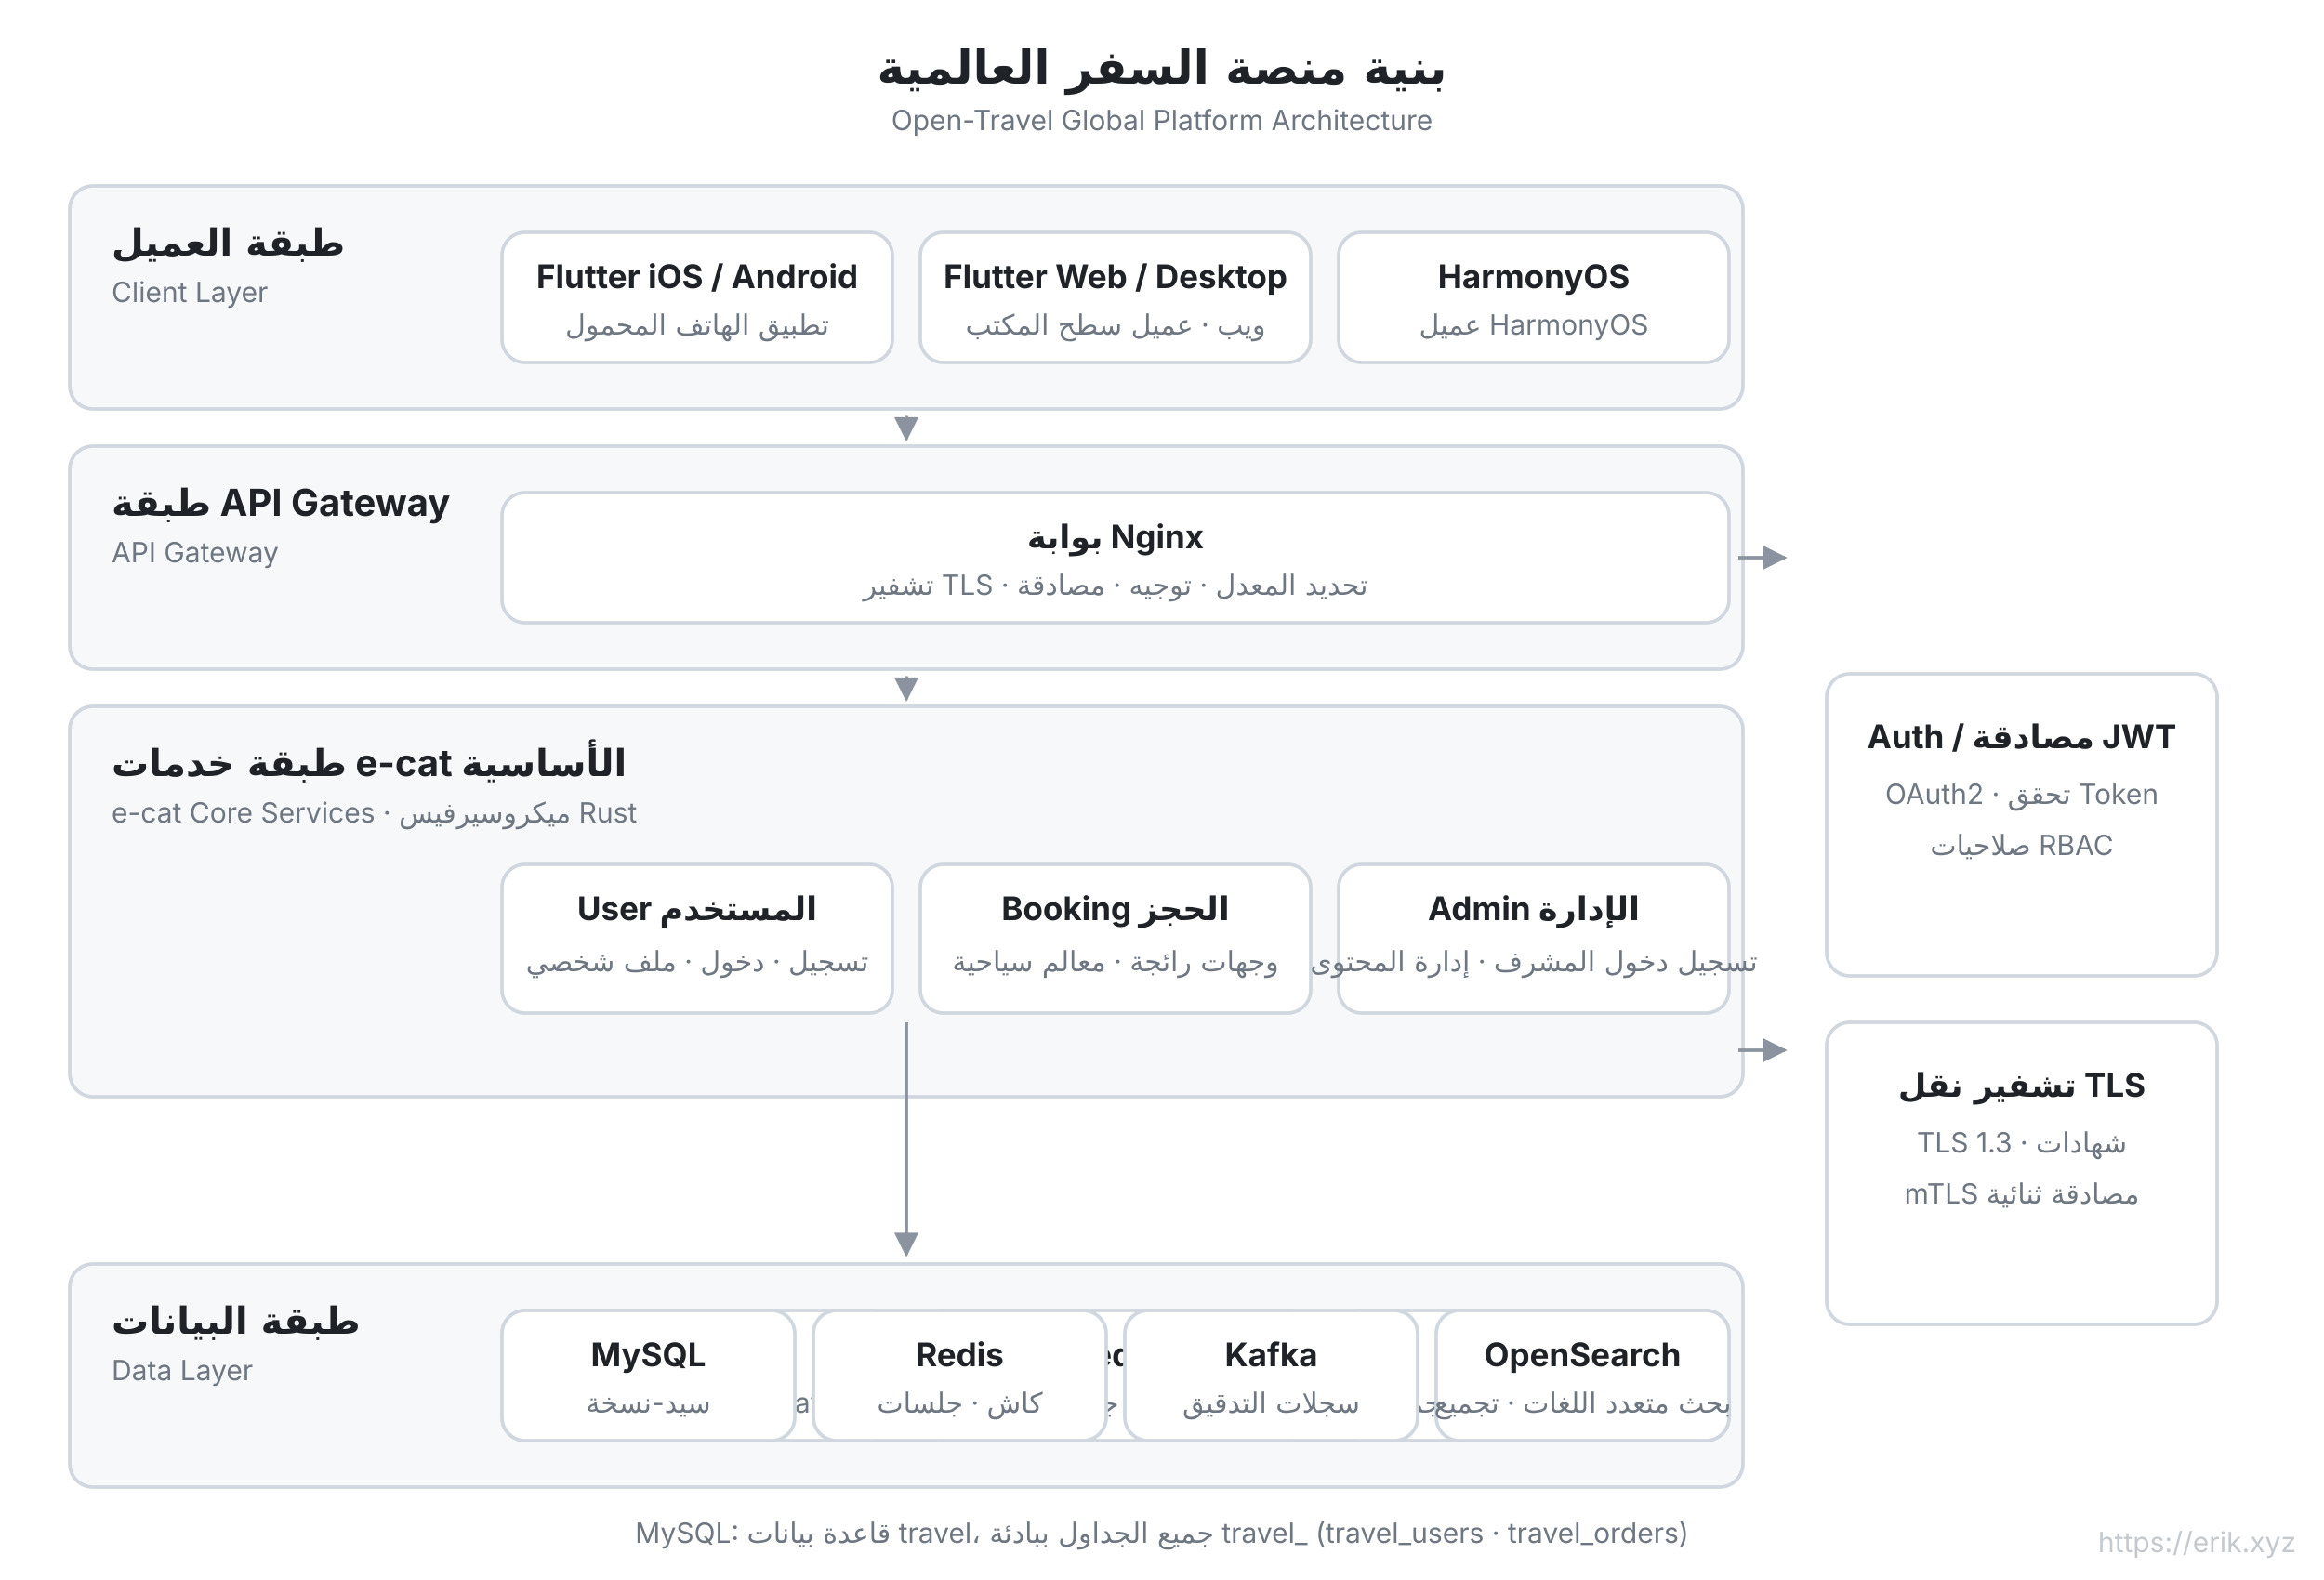
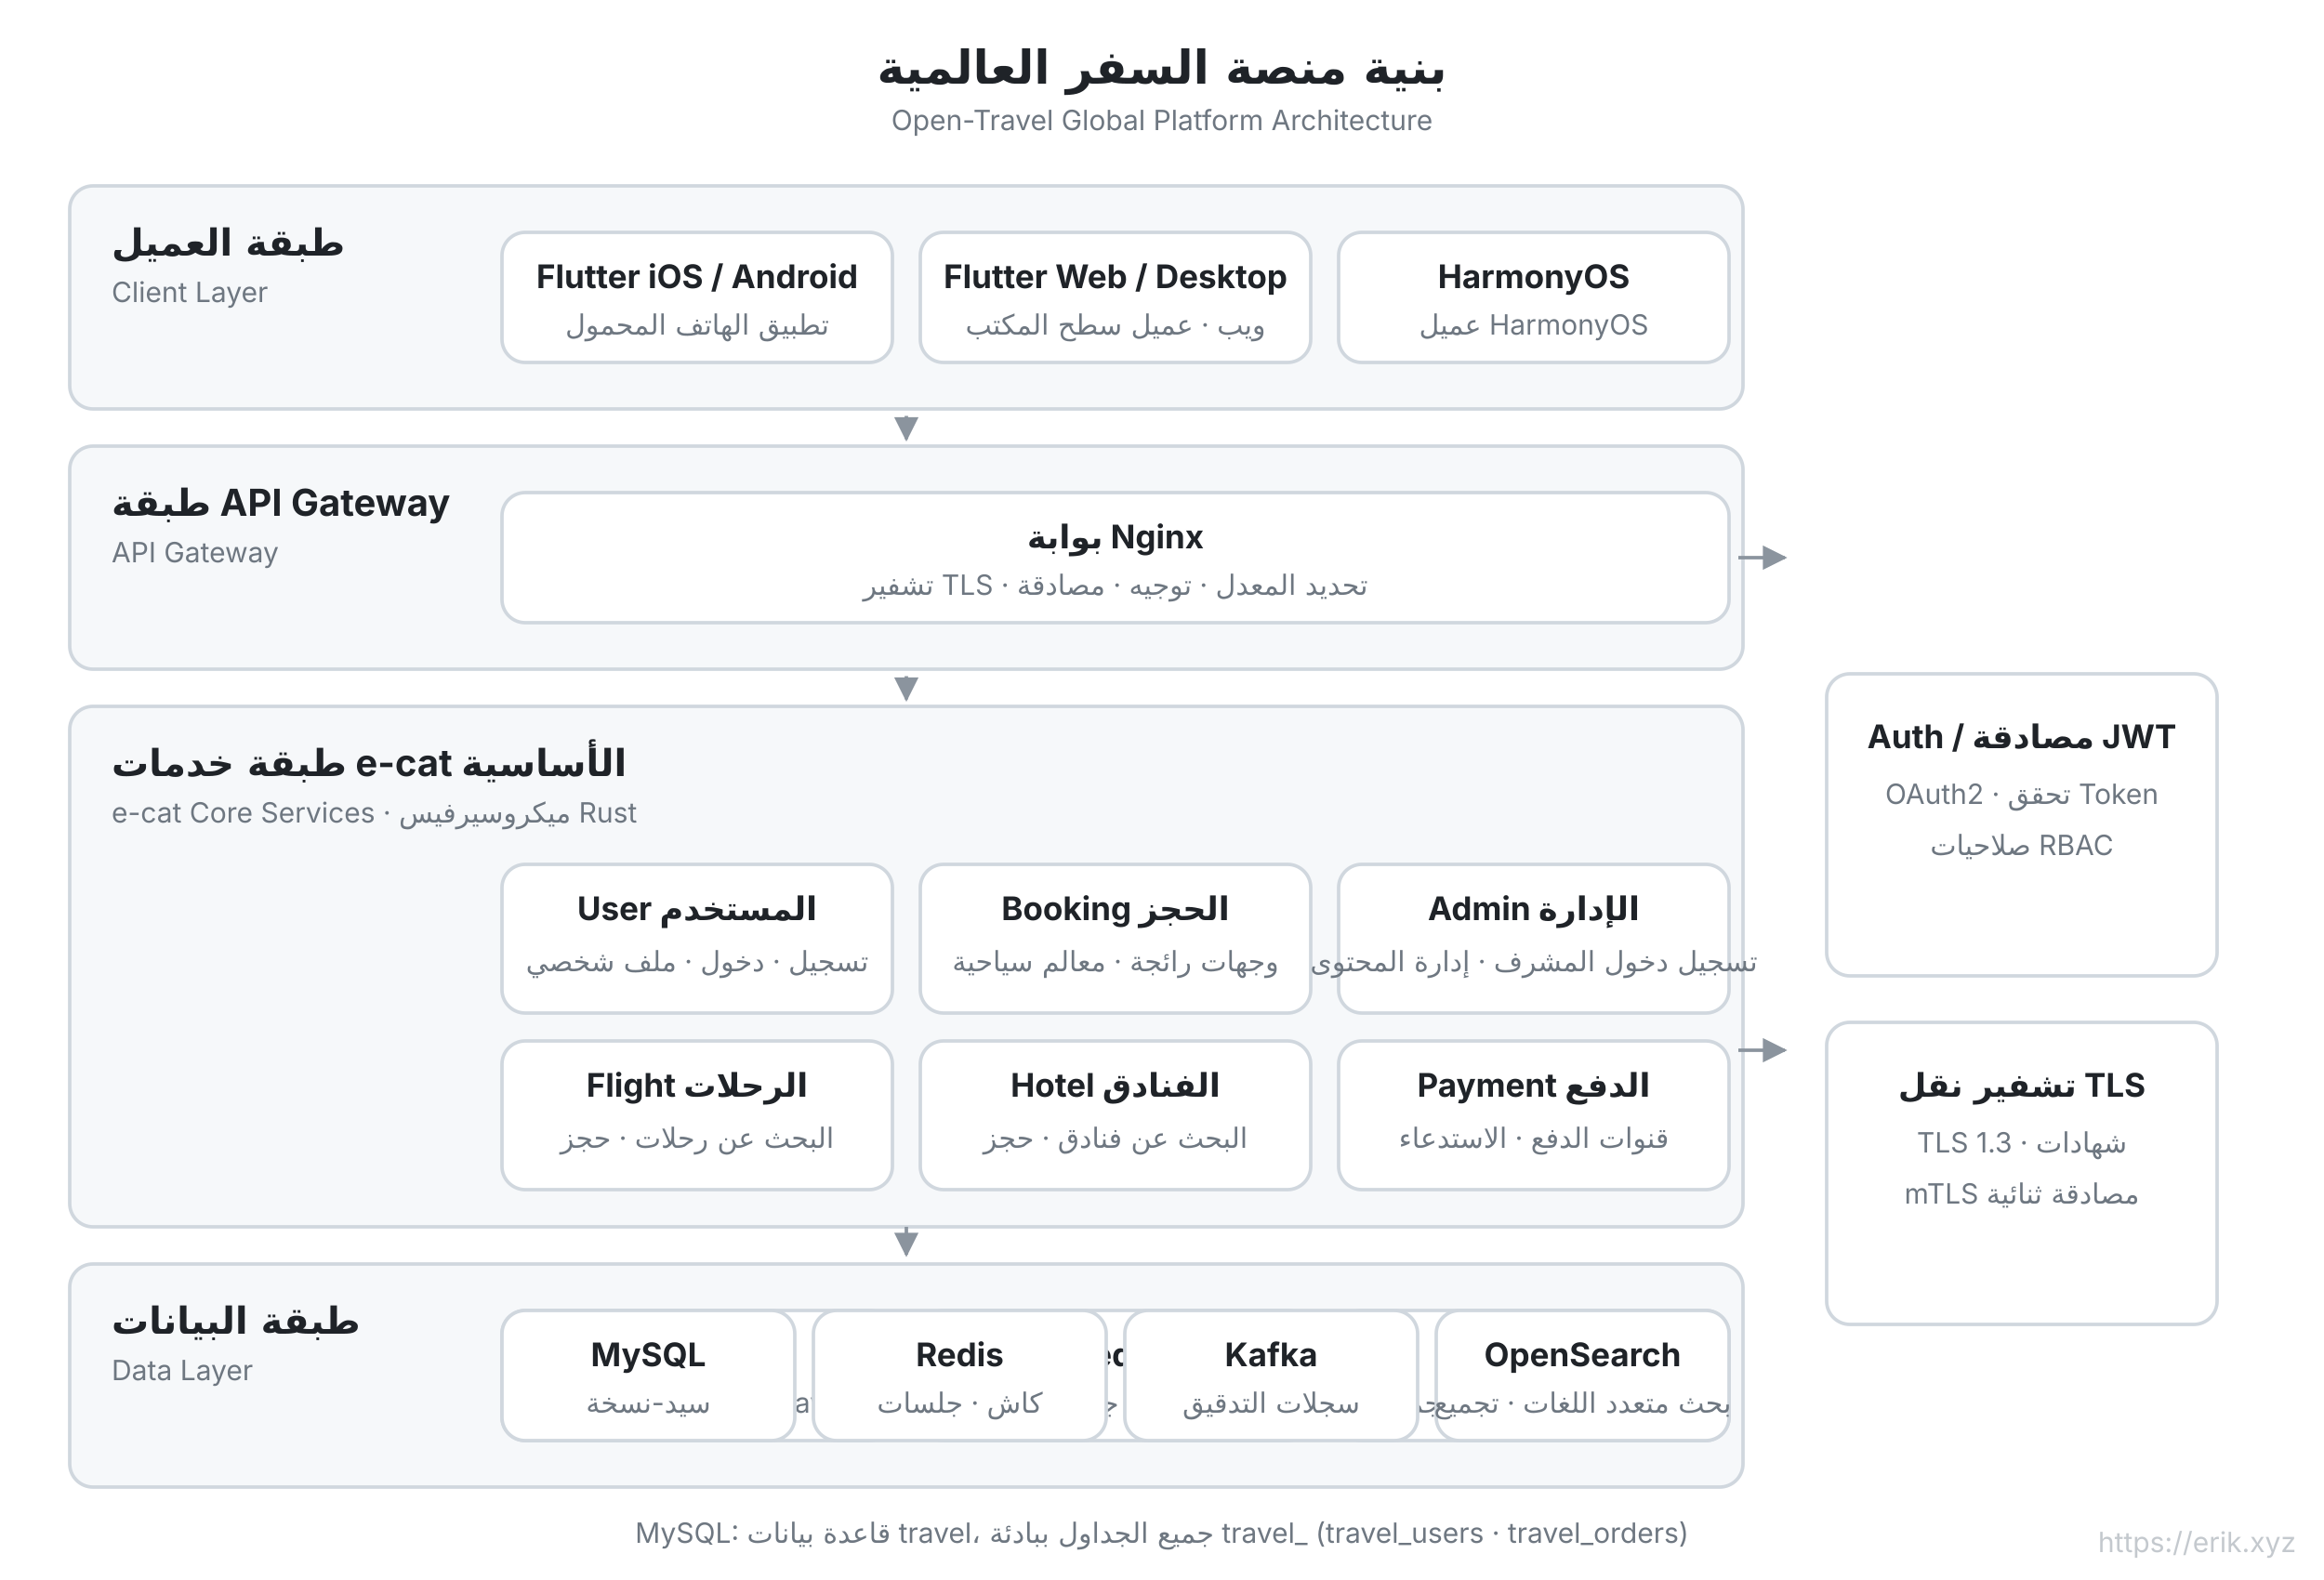
<svg xmlns="http://www.w3.org/2000/svg" width="1000" height="680" viewBox="0 0 1000 680">
  <defs>
    <marker id="arrow" viewBox="0 0 10 10" refX="9" refY="5" markerWidth="7" markerHeight="7" orient="auto-start-reverse">
      <path d="M 0 0 L 10 5 L 0 10 z" fill="#8b949e" />
    </marker>
    <style>
      text { font-family: system-ui, -apple-system, 'Segoe UI', sans-serif; }
      .t-title { font-size: 20px; font-weight: 700; fill: #1f2328; }
      .t-sub  { font-size: 12px; fill: #6e7781; }
      .t-h    { font-size: 16px; font-weight: 700; fill: #1f2328; }
      .t-h2   { font-size: 14px; font-weight: 700; fill: #1f2328; }
      .t-m    { font-size: 14px; font-weight: 700; fill: #1f2328; }
      .t-s    { font-size: 12px; fill: #6e7781; }
      .panel  { fill: #f6f8fa; stroke: #d0d7de; stroke-width: 1.5; rx: 10; }
      .box    { fill: #ffffff; stroke: #d0d7de; stroke-width: 1.5; rx: 10; }
      .arrow  { stroke: #8b949e; stroke-width: 1.5; marker-end: url(#arrow); }
    </style>
  </defs>
  <rect width="1000" height="680" fill="#ffffff" />
  <text x="500" y="36" text-anchor="middle" class="t-title">بنية منصة السفر العالمية</text>
  <text x="500" y="56" text-anchor="middle" class="t-sub">Open-Travel Global Platform Architecture</text>
  <rect x="30" y="80" width="720" height="96" class="panel" />
  <text x="48" y="110" class="t-h">طبقة العميل</text>
  <text x="48" y="130" class="t-s">Client Layer</text>
  <rect x="216" y="100" width="168" height="56" class="box" />
  <text x="300" y="124" text-anchor="middle" class="t-m">Flutter iOS / Android</text>
  <text x="300" y="144" text-anchor="middle" class="t-s">تطبيق الهاتف المحمول</text>
  <rect x="396" y="100" width="168" height="56" class="box" />
  <text x="480" y="124" text-anchor="middle" class="t-m">Flutter Web / Desktop</text>
  <text x="480" y="144" text-anchor="middle" class="t-s">ويب · عميل سطح المكتب</text>
  <rect x="576" y="100" width="168" height="56" class="box" />
  <text x="660" y="124" text-anchor="middle" class="t-m">HarmonyOS</text>
  <text x="660" y="144" text-anchor="middle" class="t-s">عميل HarmonyOS</text>
  <rect x="30" y="192" width="720" height="96" class="panel" />
  <text x="48" y="222" class="t-h">طبقة API Gateway</text>
  <text x="48" y="242" class="t-s">API Gateway</text>
  <rect x="216" y="212" width="528" height="56" class="box" />
  <text x="480" y="236" text-anchor="middle" class="t-m">بوابة Nginx</text>
  <text x="480" y="256" text-anchor="middle" class="t-s">تشفير TLS · تحديد المعدل · توجيه · مصادقة</text>
-   <rect x="30" y="304" width="720" height="168" class="panel" />
+   <rect x="30" y="304" width="720" height="224" class="panel" />
  <text x="48" y="334" class="t-h">طبقة خدمات e-cat الأساسية</text>
  <text x="48" y="354" class="t-s">e-cat Core Services · ميكروسيرفيس Rust</text>
  <rect x="216" y="372" width="168" height="64" class="box" />
  <text x="300" y="396" text-anchor="middle" class="t-m">User المستخدم</text>
  <text x="300" y="418" text-anchor="middle" class="t-s">تسجيل · دخول · ملف شخصي</text>
  <rect x="396" y="372" width="168" height="64" class="box" />
  <text x="480" y="396" text-anchor="middle" class="t-m">Booking الحجز</text>
  <text x="480" y="418" text-anchor="middle" class="t-s">وجهات رائجة · معالم سياحية</text>
  <rect x="576" y="372" width="168" height="64" class="box" />
  <text x="660" y="396" text-anchor="middle" class="t-m">Admin الإدارة</text>
  <text x="660" y="418" text-anchor="middle" class="t-s">تسجيل دخول المشرف · إدارة المحتوى</text>
+   <rect x="216" y="448" width="168" height="64" class="box" />
+   <text x="300" y="472" text-anchor="middle" class="t-m">Flight الرحلات</text>
+   <text x="300" y="494" text-anchor="middle" class="t-s">البحث عن رحلات · حجز</text>
+   <rect x="396" y="448" width="168" height="64" class="box" />
+   <text x="480" y="472" text-anchor="middle" class="t-m">Hotel الفنادق</text>
+   <text x="480" y="494" text-anchor="middle" class="t-s">البحث عن فنادق · حجز</text>
+   <rect x="576" y="448" width="168" height="64" class="box" />
+   <text x="660" y="472" text-anchor="middle" class="t-m">Payment الدفع</text>
+   <text x="660" y="494" text-anchor="middle" class="t-s">قنوات الدفع · الاستدعاء</text>
  <rect x="30" y="544" width="720" height="96" class="panel" />
  <text x="48" y="574" class="t-h">طبقة البيانات</text>
  <text x="48" y="594" class="t-s">Data Layer</text>
  <rect x="216" y="564" width="168" height="56" class="box" />
  <text x="300" y="588" text-anchor="middle" class="t-m">MySQL</text>
  <text x="300" y="608" text-anchor="middle" class="t-s">قاعدة travel · جداول travel_*</text>
  <rect x="396" y="564" width="168" height="56" class="box" />
  <text x="480" y="588" text-anchor="middle" class="t-m">Redis</text>
  <text x="480" y="608" text-anchor="middle" class="t-s">كاش · جلسات</text>
  <rect x="576" y="564" width="168" height="56" class="box" />
  <text x="660" y="588" text-anchor="middle" class="t-m">OpenSearch</text>
  <text x="660" y="608" text-anchor="middle" class="t-s">بحث متعدد اللغات · تجميع</text>
  <rect x="216" y="564" width="126" height="56" class="box" />
  <text x="279" y="588" text-anchor="middle" class="t-m">MySQL</text>
  <text x="279" y="608" text-anchor="middle" class="t-s">سيد-نسخة</text>
  <rect x="350" y="564" width="126" height="56" class="box" />
  <text x="413" y="588" text-anchor="middle" class="t-m">Redis</text>
  <text x="413" y="608" text-anchor="middle" class="t-s">كاش · جلسات</text>
  <rect x="484" y="564" width="126" height="56" class="box" />
  <text x="547" y="588" text-anchor="middle" class="t-m">Kafka</text>
  <text x="547" y="608" text-anchor="middle" class="t-s">سجلات التدقيق</text>
  <rect x="618" y="564" width="126" height="56" class="box" />
  <text x="681" y="588" text-anchor="middle" class="t-m">OpenSearch</text>
  <text x="681" y="608" text-anchor="middle" class="t-s">بحث متعدد اللغات · تجميع</text>
  <rect x="786" y="290" width="168" height="130" class="box" />
  <text x="870" y="322" text-anchor="middle" class="t-m">Auth / مصادقة JWT</text>
  <text x="870" y="346" text-anchor="middle" class="t-s">OAuth2 · تحقق Token</text>
  <text x="870" y="368" text-anchor="middle" class="t-s">صلاحيات RBAC</text>
  <rect x="786" y="440" width="168" height="130" class="box" />
  <text x="870" y="472" text-anchor="middle" class="t-m">تشفير نقل TLS</text>
  <text x="870" y="496" text-anchor="middle" class="t-s">TLS 1.3 · شهادات</text>
  <text x="870" y="518" text-anchor="middle" class="t-s">mTLS مصادقة ثنائية</text>
  <line x1="390" y1="179" x2="390" y2="189" class="arrow" />
  <line x1="390" y1="291" x2="390" y2="301" class="arrow" />
-   <line x1="390" y1="440" x2="390" y2="540" class="arrow" />
+   <line x1="390" y1="528" x2="390" y2="540" class="arrow" />
  <line x1="748" y1="240" x2="768" y2="240" class="arrow" />
  <line x1="748" y1="452" x2="768" y2="452" class="arrow" />
  <text x="500" y="664" text-anchor="middle" class="t-s">MySQL: قاعدة بيانات travel، جميع الجداول ببادئة travel_ (travel_users · travel_orders)</text>
  <text x="988" y="668" text-anchor="end" font-size="12" fill="#8b949e" fill-opacity="0.5" font-family="system-ui, -apple-system, 'Segoe UI', sans-serif">https://erik.xyz</text>
</svg>
